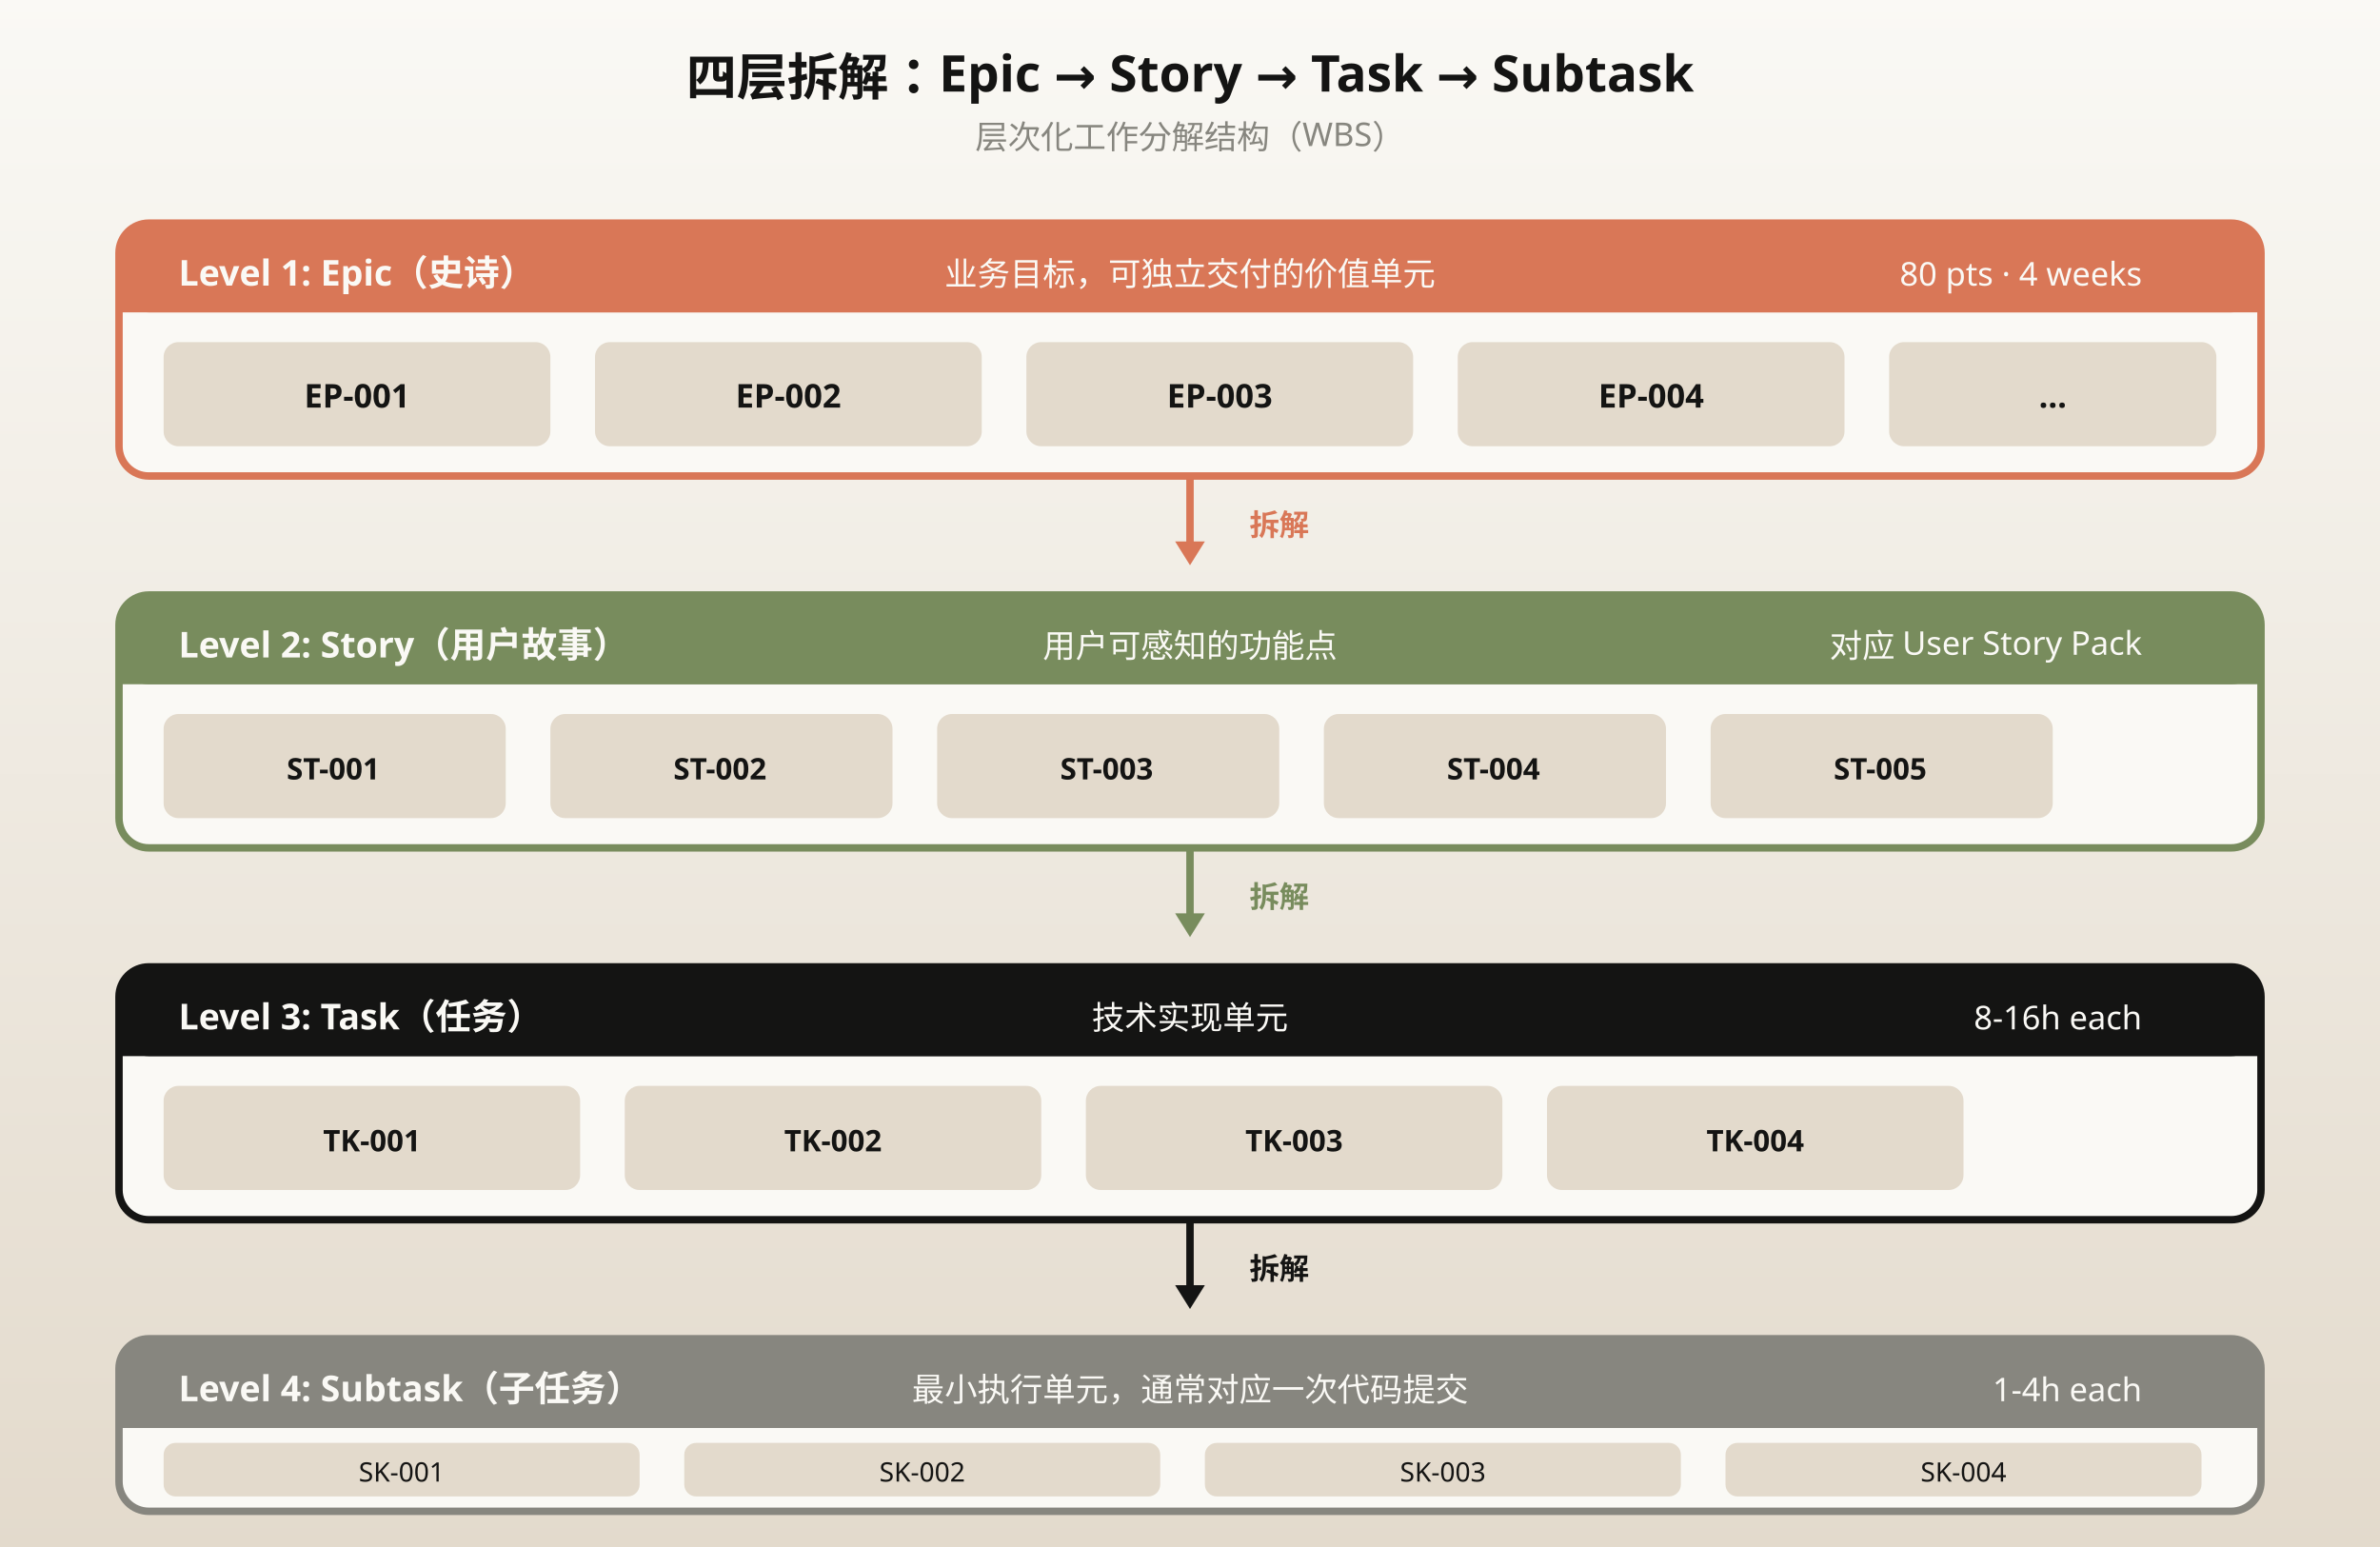
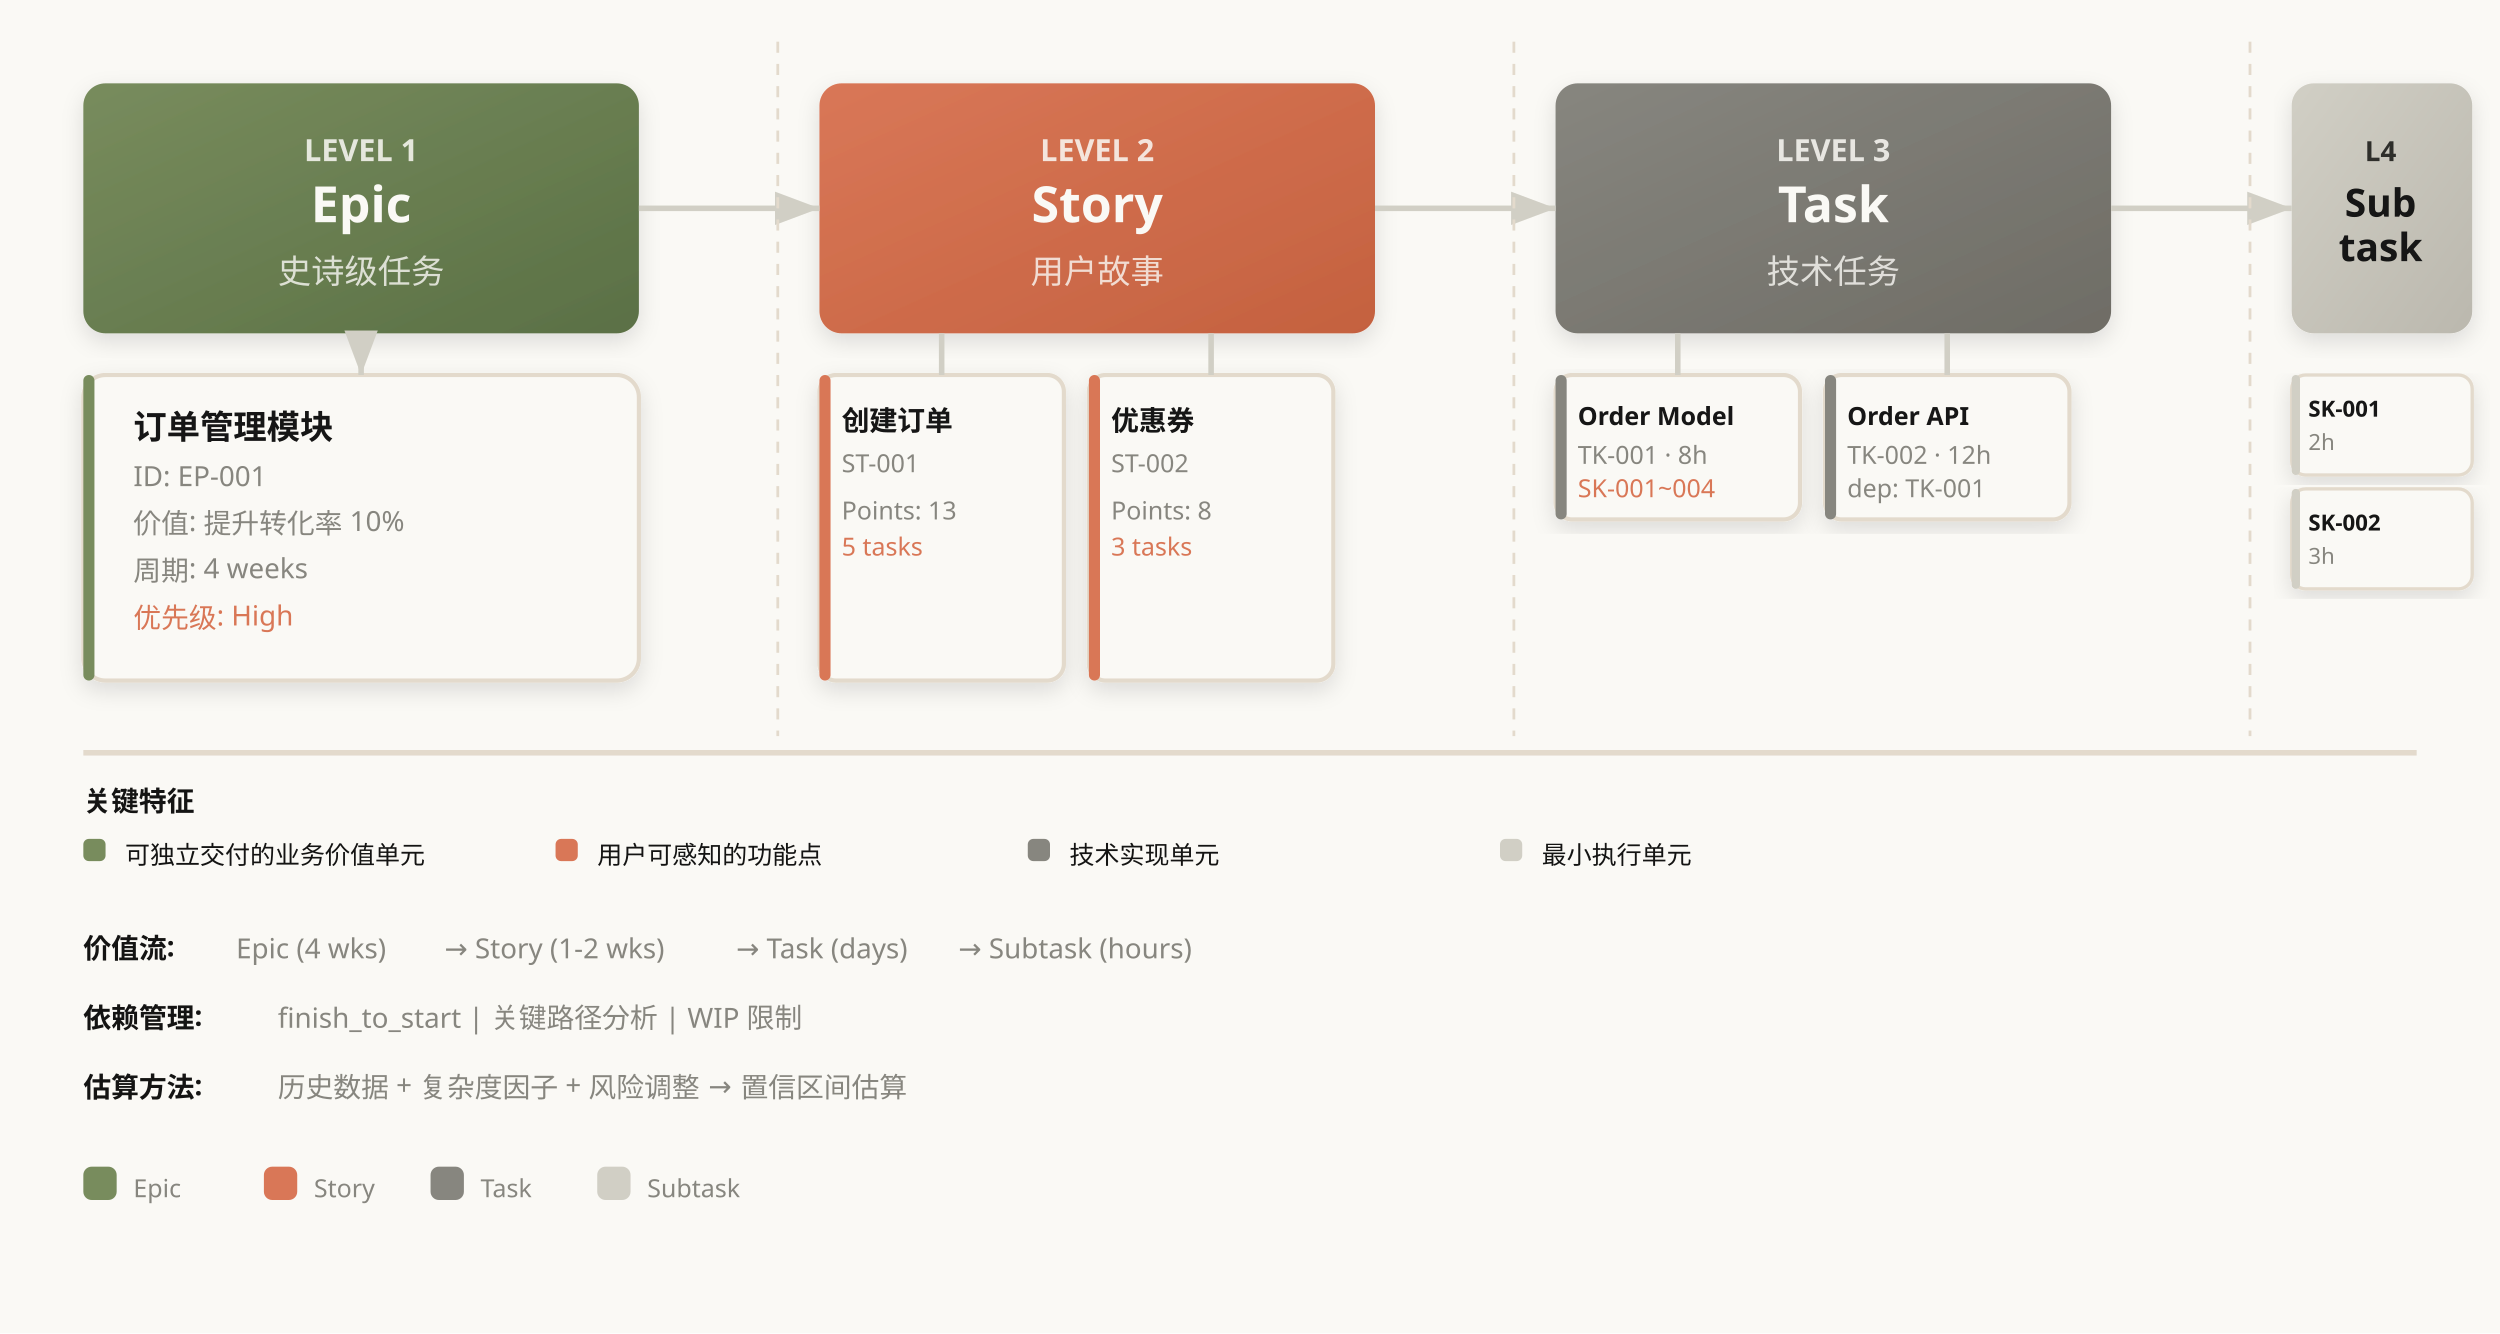
- <svg xmlns="http://www.w3.org/2000/svg" viewBox="0 0 800 520" role="img" aria-label="四层任务拆解结构">
+ <svg xmlns="http://www.w3.org/2000/svg" viewBox="0 0 900 480" role="img" aria-label="Epic → Story → Task → Subtask 四层拆解">
  <defs>
-     <linearGradient id="bgGrad3" x1="0%" y1="0%" x2="0%" y2="100%">
-       <stop offset="0%" stop-color="#FAF9F5" />
-       <stop offset="100%" stop-color="#E3DACC" />
+     <filter id="shadow" x="-10%" y="-10%" width="120%" height="120%">
+       <feDropShadow dx="0" dy="3" stdDeviation="4" flood-color="#141413" flood-opacity="0.12" />
+     </filter>
+     <linearGradient id="epicGrad" x1="0%" y1="0%" x2="100%" y2="100%">
+       <stop offset="0%" stop-color="#788C5D" />
+       <stop offset="100%" stop-color="#5a7045" />
    </linearGradient>
+     <linearGradient id="storyGrad" x1="0%" y1="0%" x2="100%" y2="100%">
+       <stop offset="0%" stop-color="#D97757" />
+       <stop offset="100%" stop-color="#c4613f" />
+     </linearGradient>
+     <linearGradient id="taskGrad" x1="0%" y1="0%" x2="100%" y2="100%">
+       <stop offset="0%" stop-color="#87867F" />
+       <stop offset="100%" stop-color="#6e6c65" />
+     </linearGradient>
+     <linearGradient id="subtaskGrad" x1="0%" y1="0%" x2="100%" y2="100%">
+       <stop offset="0%" stop-color="#D1CFC5" />
+       <stop offset="100%" stop-color="#bbb8ae" />
+     </linearGradient>
+     <marker id="arrowhead" markerWidth="8" markerHeight="6" refX="8" refY="3" orient="auto">
+       <polygon points="0 0, 8 3, 0 6" fill="#D1CFC5" />
+     </marker>
  </defs>
-   <rect width="800" height="520" fill="url(#bgGrad3)" />
-   <text x="400" y="32" font-family="system-ui, sans-serif" font-size="17" font-weight="700" fill="#141413" text-anchor="middle">四层拆解：Epic → Story → Task → Subtask</text>
-   <text x="400" y="50" font-family="system-ui, sans-serif" font-size="11" fill="#87867F" text-anchor="middle">层次化工作分解结构（WBS）</text>
-   <rect x="40" y="75" width="720" height="85" rx="10" fill="#FAF9F5" stroke="#D97757" stroke-width="2.5" />
-   <rect x="40" y="75" width="720" height="30" rx="10" fill="#D97757" />
-   <rect x="40" y="95" width="720" height="10" fill="#D97757" />
-   <text x="60" y="96" font-family="system-ui, sans-serif" font-size="12" font-weight="700" fill="#FAF9F5">Level 1: Epic（史诗）</text>
-   <text x="400" y="96" font-family="system-ui, sans-serif" font-size="11" fill="#FAF9F5" text-anchor="middle">业务目标，可独立交付的价值单元</text>
-   <text x="720" y="96" font-family="system-ui, sans-serif" font-size="11" fill="#FAF9F5" text-anchor="end">80 pts · 4 weeks</text>
-   <rect x="55" y="115" width="130" height="35" rx="5" fill="#E3DACC" />
-   <text x="120" y="137" font-family="system-ui, sans-serif" font-size="11" font-weight="600" fill="#141413" text-anchor="middle">EP-001</text>
-   <rect x="200" y="115" width="130" height="35" rx="5" fill="#E3DACC" />
-   <text x="265" y="137" font-family="system-ui, sans-serif" font-size="11" font-weight="600" fill="#141413" text-anchor="middle">EP-002</text>
-   <rect x="345" y="115" width="130" height="35" rx="5" fill="#E3DACC" />
-   <text x="410" y="137" font-family="system-ui, sans-serif" font-size="11" font-weight="600" fill="#141413" text-anchor="middle">EP-003</text>
-   <rect x="490" y="115" width="130" height="35" rx="5" fill="#E3DACC" />
-   <text x="555" y="137" font-family="system-ui, sans-serif" font-size="11" font-weight="600" fill="#141413" text-anchor="middle">EP-004</text>
-   <rect x="635" y="115" width="110" height="35" rx="5" fill="#E3DACC" />
-   <text x="690" y="137" font-family="system-ui, sans-serif" font-size="11" font-weight="600" fill="#141413" text-anchor="middle">...</text>
-   <path d="M400 160 L400 183" stroke="#D97757" stroke-width="2.5" fill="none" />
-   <polygon points="400,190 395,182 405,182" fill="#D97757" />
-   <text x="420" y="180" font-family="system-ui, sans-serif" font-size="10" font-weight="600" fill="#D97757">拆解</text>
-   <rect x="40" y="200" width="720" height="85" rx="10" fill="#FAF9F5" stroke="#788C5D" stroke-width="2.5" />
-   <rect x="40" y="200" width="720" height="30" rx="10" fill="#788C5D" />
-   <rect x="40" y="220" width="720" height="10" fill="#788C5D" />
-   <text x="60" y="221" font-family="system-ui, sans-serif" font-size="12" font-weight="700" fill="#FAF9F5">Level 2: Story（用户故事）</text>
-   <text x="400" y="221" font-family="system-ui, sans-serif" font-size="11" fill="#FAF9F5" text-anchor="middle">用户可感知的功能点</text>
-   <text x="720" y="221" font-family="system-ui, sans-serif" font-size="11" fill="#FAF9F5" text-anchor="end">对应 User Story Pack</text>
-   <rect x="55" y="240" width="115" height="35" rx="5" fill="#E3DACC" />
-   <text x="112" y="262" font-family="system-ui, sans-serif" font-size="10" font-weight="600" fill="#141413" text-anchor="middle">ST-001</text>
-   <rect x="185" y="240" width="115" height="35" rx="5" fill="#E3DACC" />
-   <text x="242" y="262" font-family="system-ui, sans-serif" font-size="10" font-weight="600" fill="#141413" text-anchor="middle">ST-002</text>
-   <rect x="315" y="240" width="115" height="35" rx="5" fill="#E3DACC" />
-   <text x="372" y="262" font-family="system-ui, sans-serif" font-size="10" font-weight="600" fill="#141413" text-anchor="middle">ST-003</text>
-   <rect x="445" y="240" width="115" height="35" rx="5" fill="#E3DACC" />
-   <text x="502" y="262" font-family="system-ui, sans-serif" font-size="10" font-weight="600" fill="#141413" text-anchor="middle">ST-004</text>
-   <rect x="575" y="240" width="115" height="35" rx="5" fill="#E3DACC" />
-   <text x="632" y="262" font-family="system-ui, sans-serif" font-size="10" font-weight="600" fill="#141413" text-anchor="middle">ST-005</text>
-   <path d="M400 285 L400 308" stroke="#788C5D" stroke-width="2.5" fill="none" />
-   <polygon points="400,315 395,307 405,307" fill="#788C5D" />
-   <text x="420" y="305" font-family="system-ui, sans-serif" font-size="10" font-weight="600" fill="#788C5D">拆解</text>
-   <rect x="40" y="325" width="720" height="85" rx="10" fill="#FAF9F5" stroke="#141413" stroke-width="2.5" />
-   <rect x="40" y="325" width="720" height="30" rx="10" fill="#141413" />
-   <rect x="40" y="345" width="720" height="10" fill="#141413" />
-   <text x="60" y="346" font-family="system-ui, sans-serif" font-size="12" font-weight="700" fill="#FAF9F5">Level 3: Task（任务）</text>
-   <text x="400" y="346" font-family="system-ui, sans-serif" font-size="11" fill="#FAF9F5" text-anchor="middle">技术实现单元</text>
-   <text x="720" y="346" font-family="system-ui, sans-serif" font-size="11" fill="#FAF9F5" text-anchor="end">8-16h each</text>
-   <rect x="55" y="365" width="140" height="35" rx="5" fill="#E3DACC" />
-   <text x="125" y="387" font-family="system-ui, sans-serif" font-size="10" font-weight="600" fill="#141413" text-anchor="middle">TK-001</text>
-   <rect x="210" y="365" width="140" height="35" rx="5" fill="#E3DACC" />
-   <text x="280" y="387" font-family="system-ui, sans-serif" font-size="10" font-weight="600" fill="#141413" text-anchor="middle">TK-002</text>
-   <rect x="365" y="365" width="140" height="35" rx="5" fill="#E3DACC" />
-   <text x="435" y="387" font-family="system-ui, sans-serif" font-size="10" font-weight="600" fill="#141413" text-anchor="middle">TK-003</text>
-   <rect x="520" y="365" width="140" height="35" rx="5" fill="#E3DACC" />
-   <text x="590" y="387" font-family="system-ui, sans-serif" font-size="10" font-weight="600" fill="#141413" text-anchor="middle">TK-004</text>
-   <path d="M400 410 L400 433" stroke="#141413" stroke-width="2.5" fill="none" />
-   <polygon points="400,440 395,432 405,432" fill="#141413" />
-   <text x="420" y="430" font-family="system-ui, sans-serif" font-size="10" font-weight="600" fill="#141413">拆解</text>
-   <rect x="40" y="450" width="720" height="58" rx="10" fill="#FAF9F5" stroke="#87867F" stroke-width="2.5" />
-   <rect x="40" y="450" width="720" height="30" rx="10" fill="#87867F" />
-   <rect x="40" y="470" width="720" height="10" fill="#87867F" />
-   <text x="60" y="471" font-family="system-ui, sans-serif" font-size="12" font-weight="700" fill="#FAF9F5">Level 4: Subtask（子任务）</text>
-   <text x="400" y="471" font-family="system-ui, sans-serif" font-size="11" fill="#FAF9F5" text-anchor="middle">最小执行单元，通常对应一次代码提交</text>
-   <text x="720" y="471" font-family="system-ui, sans-serif" font-size="11" fill="#FAF9F5" text-anchor="end">1-4h each</text>
-   <rect x="55" y="485" width="160" height="18" rx="4" fill="#E3DACC" />
-   <text x="135" y="498" font-family="system-ui, sans-serif" font-size="9" fill="#141413" text-anchor="middle">SK-001</text>
-   <rect x="230" y="485" width="160" height="18" rx="4" fill="#E3DACC" />
-   <text x="310" y="498" font-family="system-ui, sans-serif" font-size="9" fill="#141413" text-anchor="middle">SK-002</text>
-   <rect x="405" y="485" width="160" height="18" rx="4" fill="#E3DACC" />
-   <text x="485" y="498" font-family="system-ui, sans-serif" font-size="9" fill="#141413" text-anchor="middle">SK-003</text>
-   <rect x="580" y="485" width="160" height="18" rx="4" fill="#E3DACC" />
-   <text x="660" y="498" font-family="system-ui, sans-serif" font-size="9" fill="#141413" text-anchor="middle">SK-004</text>
+   <rect width="900" height="480" fill="#FAF9F5" />
+   <g filter="url(#shadow)">
+     <rect x="30" y="30" width="200" height="90" rx="8" fill="url(#epicGrad)" />
+     <text x="130" y="58" font-family="system-ui,sans-serif" font-size="11" font-weight="700" fill="#FAF9F5" text-anchor="middle" opacity="0.85">LEVEL 1</text>
+     <text x="130" y="80" font-family="system-ui,sans-serif" font-size="18" font-weight="700" fill="#FAF9F5" text-anchor="middle">Epic</text>
+     <text x="130" y="102" font-family="system-ui,sans-serif" font-size="12" fill="#FAF9F5" text-anchor="middle" opacity="0.8">史诗级任务</text>
+   </g>
+   <g filter="url(#shadow)">
+     <rect x="30" y="135" width="200" height="110" rx="8" fill="#FAF9F5" stroke="#E3DACC" stroke-width="1.5" />
+     <rect x="30" y="135" width="4" height="110" rx="2" fill="#788C5D" />
+     <text x="48" y="158" font-family="system-ui,sans-serif" font-size="12" font-weight="600" fill="#141413">订单管理模块</text>
+     <text x="48" y="175" font-family="system-ui,sans-serif" font-size="10" fill="#87867F">ID: EP-001</text>
+     <text x="48" y="192" font-family="system-ui,sans-serif" font-size="10" fill="#87867F">价值: 提升转化率 10%</text>
+     <text x="48" y="209" font-family="system-ui,sans-serif" font-size="10" fill="#87867F">周期: 4 weeks</text>
+     <text x="48" y="226" font-family="system-ui,sans-serif" font-size="10" fill="#D97757">优先级: High</text>
+   </g>
+   <line x1="130" y1="120" x2="130" y2="135" stroke="#D1CFC5" stroke-width="2" marker-end="url(#arrowhead)" />
+   <g filter="url(#shadow)">
+     <rect x="295" y="30" width="200" height="90" rx="8" fill="url(#storyGrad)" />
+     <text x="395" y="58" font-family="system-ui,sans-serif" font-size="11" font-weight="700" fill="#FAF9F5" text-anchor="middle" opacity="0.85">LEVEL 2</text>
+     <text x="395" y="80" font-family="system-ui,sans-serif" font-size="18" font-weight="700" fill="#FAF9F5" text-anchor="middle">Story</text>
+     <text x="395" y="102" font-family="system-ui,sans-serif" font-size="12" fill="#FAF9F5" text-anchor="middle" opacity="0.8">用户故事</text>
+   </g>
+   <g filter="url(#shadow)">
+     <rect x="295" y="135" width="88" height="110" rx="6" fill="#FAF9F5" stroke="#E3DACC" stroke-width="1.5" />
+     <rect x="295" y="135" width="4" height="110" rx="2" fill="#D97757" />
+     <text x="303" y="155" font-family="system-ui,sans-serif" font-size="10" font-weight="600" fill="#141413">创建订单</text>
+     <text x="303" y="170" font-family="system-ui,sans-serif" font-size="9" fill="#87867F">ST-001</text>
+     <text x="303" y="187" font-family="system-ui,sans-serif" font-size="9" fill="#87867F">Points: 13</text>
+     <text x="303" y="200" font-family="system-ui,sans-serif" font-size="9" fill="#D97757">5 tasks</text>
+   </g>
+   <g filter="url(#shadow)">
+     <rect x="392" y="135" width="88" height="110" rx="6" fill="#FAF9F5" stroke="#E3DACC" stroke-width="1.5" />
+     <rect x="392" y="135" width="4" height="110" rx="2" fill="#D97757" />
+     <text x="400" y="155" font-family="system-ui,sans-serif" font-size="10" font-weight="600" fill="#141413">优惠券</text>
+     <text x="400" y="170" font-family="system-ui,sans-serif" font-size="9" fill="#87867F">ST-002</text>
+     <text x="400" y="187" font-family="system-ui,sans-serif" font-size="9" fill="#87867F">Points: 8</text>
+     <text x="400" y="200" font-family="system-ui,sans-serif" font-size="9" fill="#D97757">3 tasks</text>
+   </g>
+   <line x1="339" y1="120" x2="339" y2="135" stroke="#D1CFC5" stroke-width="2" />
+   <line x1="436" y1="120" x2="436" y2="135" stroke="#D1CFC5" stroke-width="2" />
+   <g filter="url(#shadow)">
+     <rect x="560" y="30" width="200" height="90" rx="8" fill="url(#taskGrad)" />
+     <text x="660" y="58" font-family="system-ui,sans-serif" font-size="11" font-weight="700" fill="#FAF9F5" text-anchor="middle" opacity="0.85">LEVEL 3</text>
+     <text x="660" y="80" font-family="system-ui,sans-serif" font-size="18" font-weight="700" fill="#FAF9F5" text-anchor="middle">Task</text>
+     <text x="660" y="102" font-family="system-ui,sans-serif" font-size="12" fill="#FAF9F5" text-anchor="middle" opacity="0.8">技术任务</text>
+   </g>
+   <g filter="url(#shadow)">
+     <rect x="560" y="135" width="88" height="52" rx="6" fill="#FAF9F5" stroke="#E3DACC" stroke-width="1.5" />
+     <rect x="560" y="135" width="4" height="52" rx="2" fill="#87867F" />
+     <text x="568" y="153" font-family="system-ui,sans-serif" font-size="9" font-weight="600" fill="#141413">Order Model</text>
+     <text x="568" y="167" font-family="system-ui,sans-serif" font-size="9" fill="#87867F">TK-001 · 8h</text>
+     <text x="568" y="179" font-family="system-ui,sans-serif" font-size="9" fill="#D97757">SK-001~004</text>
+   </g>
+   <g filter="url(#shadow)">
+     <rect x="657" y="135" width="88" height="52" rx="6" fill="#FAF9F5" stroke="#E3DACC" stroke-width="1.5" />
+     <rect x="657" y="135" width="4" height="52" rx="2" fill="#87867F" />
+     <text x="665" y="153" font-family="system-ui,sans-serif" font-size="9" font-weight="600" fill="#141413">Order API</text>
+     <text x="665" y="167" font-family="system-ui,sans-serif" font-size="9" fill="#87867F">TK-002 · 12h</text>
+     <text x="665" y="179" font-family="system-ui,sans-serif" font-size="9" fill="#87867F">dep: TK-001</text>
+   </g>
+   <line x1="604" y1="120" x2="604" y2="135" stroke="#D1CFC5" stroke-width="2" />
+   <line x1="701" y1="120" x2="701" y2="135" stroke="#D1CFC5" stroke-width="2" />
+   <g filter="url(#shadow)">
+     <rect x="825" y="30" width="65" height="90" rx="8" fill="url(#subtaskGrad)" />
+     <text x="857" y="58" font-family="system-ui,sans-serif" font-size="10" font-weight="700" fill="#141413" text-anchor="middle" opacity="0.85">L4</text>
+     <text x="857" y="78" font-family="system-ui,sans-serif" font-size="14" font-weight="700" fill="#141413" text-anchor="middle">Sub</text>
+     <text x="857" y="94" font-family="system-ui,sans-serif" font-size="14" font-weight="700" fill="#141413" text-anchor="middle">task</text>
+   </g>
+   <g filter="url(#shadow)">
+     <rect x="825" y="135" width="65" height="36" rx="5" fill="#FAF9F5" stroke="#E3DACC" stroke-width="1.2" />
+     <rect x="825" y="135" width="3" height="36" rx="1.5" fill="#D1CFC5" />
+     <text x="831" y="150" font-family="system-ui,sans-serif" font-size="8" font-weight="600" fill="#141413">SK-001</text>
+     <text x="831" y="162" font-family="system-ui,sans-serif" font-size="8" fill="#87867F">2h</text>
+   </g>
+   <g filter="url(#shadow)">
+     <rect x="825" y="176" width="65" height="36" rx="5" fill="#FAF9F5" stroke="#E3DACC" stroke-width="1.2" />
+     <rect x="825" y="176" width="3" height="36" rx="1.5" fill="#D1CFC5" />
+     <text x="831" y="191" font-family="system-ui,sans-serif" font-size="8" font-weight="600" fill="#141413">SK-002</text>
+     <text x="831" y="203" font-family="system-ui,sans-serif" font-size="8" fill="#87867F">3h</text>
+   </g>
+   <line x1="230" y1="75" x2="295" y2="75" stroke="#D1CFC5" stroke-width="2" marker-end="url(#arrowhead)" />
+   <line x1="495" y1="75" x2="560" y2="75" stroke="#D1CFC5" stroke-width="2" marker-end="url(#arrowhead)" />
+   <line x1="760" y1="75" x2="825" y2="75" stroke="#D1CFC5" stroke-width="2" marker-end="url(#arrowhead)" />
+   <line x1="280" y1="15" x2="280" y2="265" stroke="#E3DACC" stroke-width="1" stroke-dasharray="4,4" />
+   <line x1="545" y1="15" x2="545" y2="265" stroke="#E3DACC" stroke-width="1" stroke-dasharray="4,4" />
+   <line x1="810" y1="15" x2="810" y2="265" stroke="#E3DACC" stroke-width="1" stroke-dasharray="4,4" />
+   <rect x="30" y="270" width="840" height="2" fill="#E3DACC" />
+   <text x="30" y="292" font-family="system-ui,sans-serif" font-size="10" font-weight="600" fill="#141413">关键特征</text>
+   <g>
+     <rect x="30" y="302" width="8" height="8" rx="2" fill="#788C5D" />
+     <text x="45" y="311" font-family="system-ui,sans-serif" font-size="9" fill="#141413">可独立交付的业务价值单元</text>
+     <rect x="200" y="302" width="8" height="8" rx="2" fill="#D97757" />
+     <text x="215" y="311" font-family="system-ui,sans-serif" font-size="9" fill="#141413">用户可感知的功能点</text>
+     <rect x="370" y="302" width="8" height="8" rx="2" fill="#87867F" />
+     <text x="385" y="311" font-family="system-ui,sans-serif" font-size="9" fill="#141413">技术实现单元</text>
+     <rect x="540" y="302" width="8" height="8" rx="2" fill="#D1CFC5" />
+     <text x="555" y="311" font-family="system-ui,sans-serif" font-size="9" fill="#141413">最小执行单元</text>
+   </g>
+   <text x="30" y="345" font-family="system-ui,sans-serif" font-size="10" font-weight="600" fill="#141413">价值流: </text>
+   <text x="85" y="345" font-family="system-ui,sans-serif" font-size="10" fill="#87867F">Epic (4 wks)</text>
+   <text x="160" y="345" font-family="system-ui,sans-serif" font-size="10" fill="#87867F">→ Story (1-2 wks)</text>
+   <text x="265" y="345" font-family="system-ui,sans-serif" font-size="10" fill="#87867F">→ Task (days)</text>
+   <text x="345" y="345" font-family="system-ui,sans-serif" font-size="10" fill="#87867F">→ Subtask (hours)</text>
+   <text x="30" y="370" font-family="system-ui,sans-serif" font-size="10" font-weight="600" fill="#141413">依赖管理: </text>
+   <text x="100" y="370" font-family="system-ui,sans-serif" font-size="10" fill="#87867F">finish_to_start | 关键路径分析 | WIP 限制</text>
+   <text x="30" y="395" font-family="system-ui,sans-serif" font-size="10" font-weight="600" fill="#141413">估算方法: </text>
+   <text x="100" y="395" font-family="system-ui,sans-serif" font-size="10" fill="#87867F">历史数据 + 复杂度因子 + 风险调整 → 置信区间估算</text>
+   <g transform="translate(30, 420)">
+     <rect width="12" height="12" rx="3" fill="#788C5D" />
+     <text x="18" y="11" font-family="system-ui,sans-serif" font-size="9" fill="#87867F">Epic</text>
+     <rect x="65" width="12" height="12" rx="3" fill="#D97757" />
+     <text x="83" y="11" font-family="system-ui,sans-serif" font-size="9" fill="#87867F">Story</text>
+     <rect x="125" width="12" height="12" rx="3" fill="#87867F" />
+     <text x="143" y="11" font-family="system-ui,sans-serif" font-size="9" fill="#87867F">Task</text>
+     <rect x="185" width="12" height="12" rx="3" fill="#D1CFC5" />
+     <text x="203" y="11" font-family="system-ui,sans-serif" font-size="9" fill="#87867F">Subtask</text>
+   </g>
</svg>
